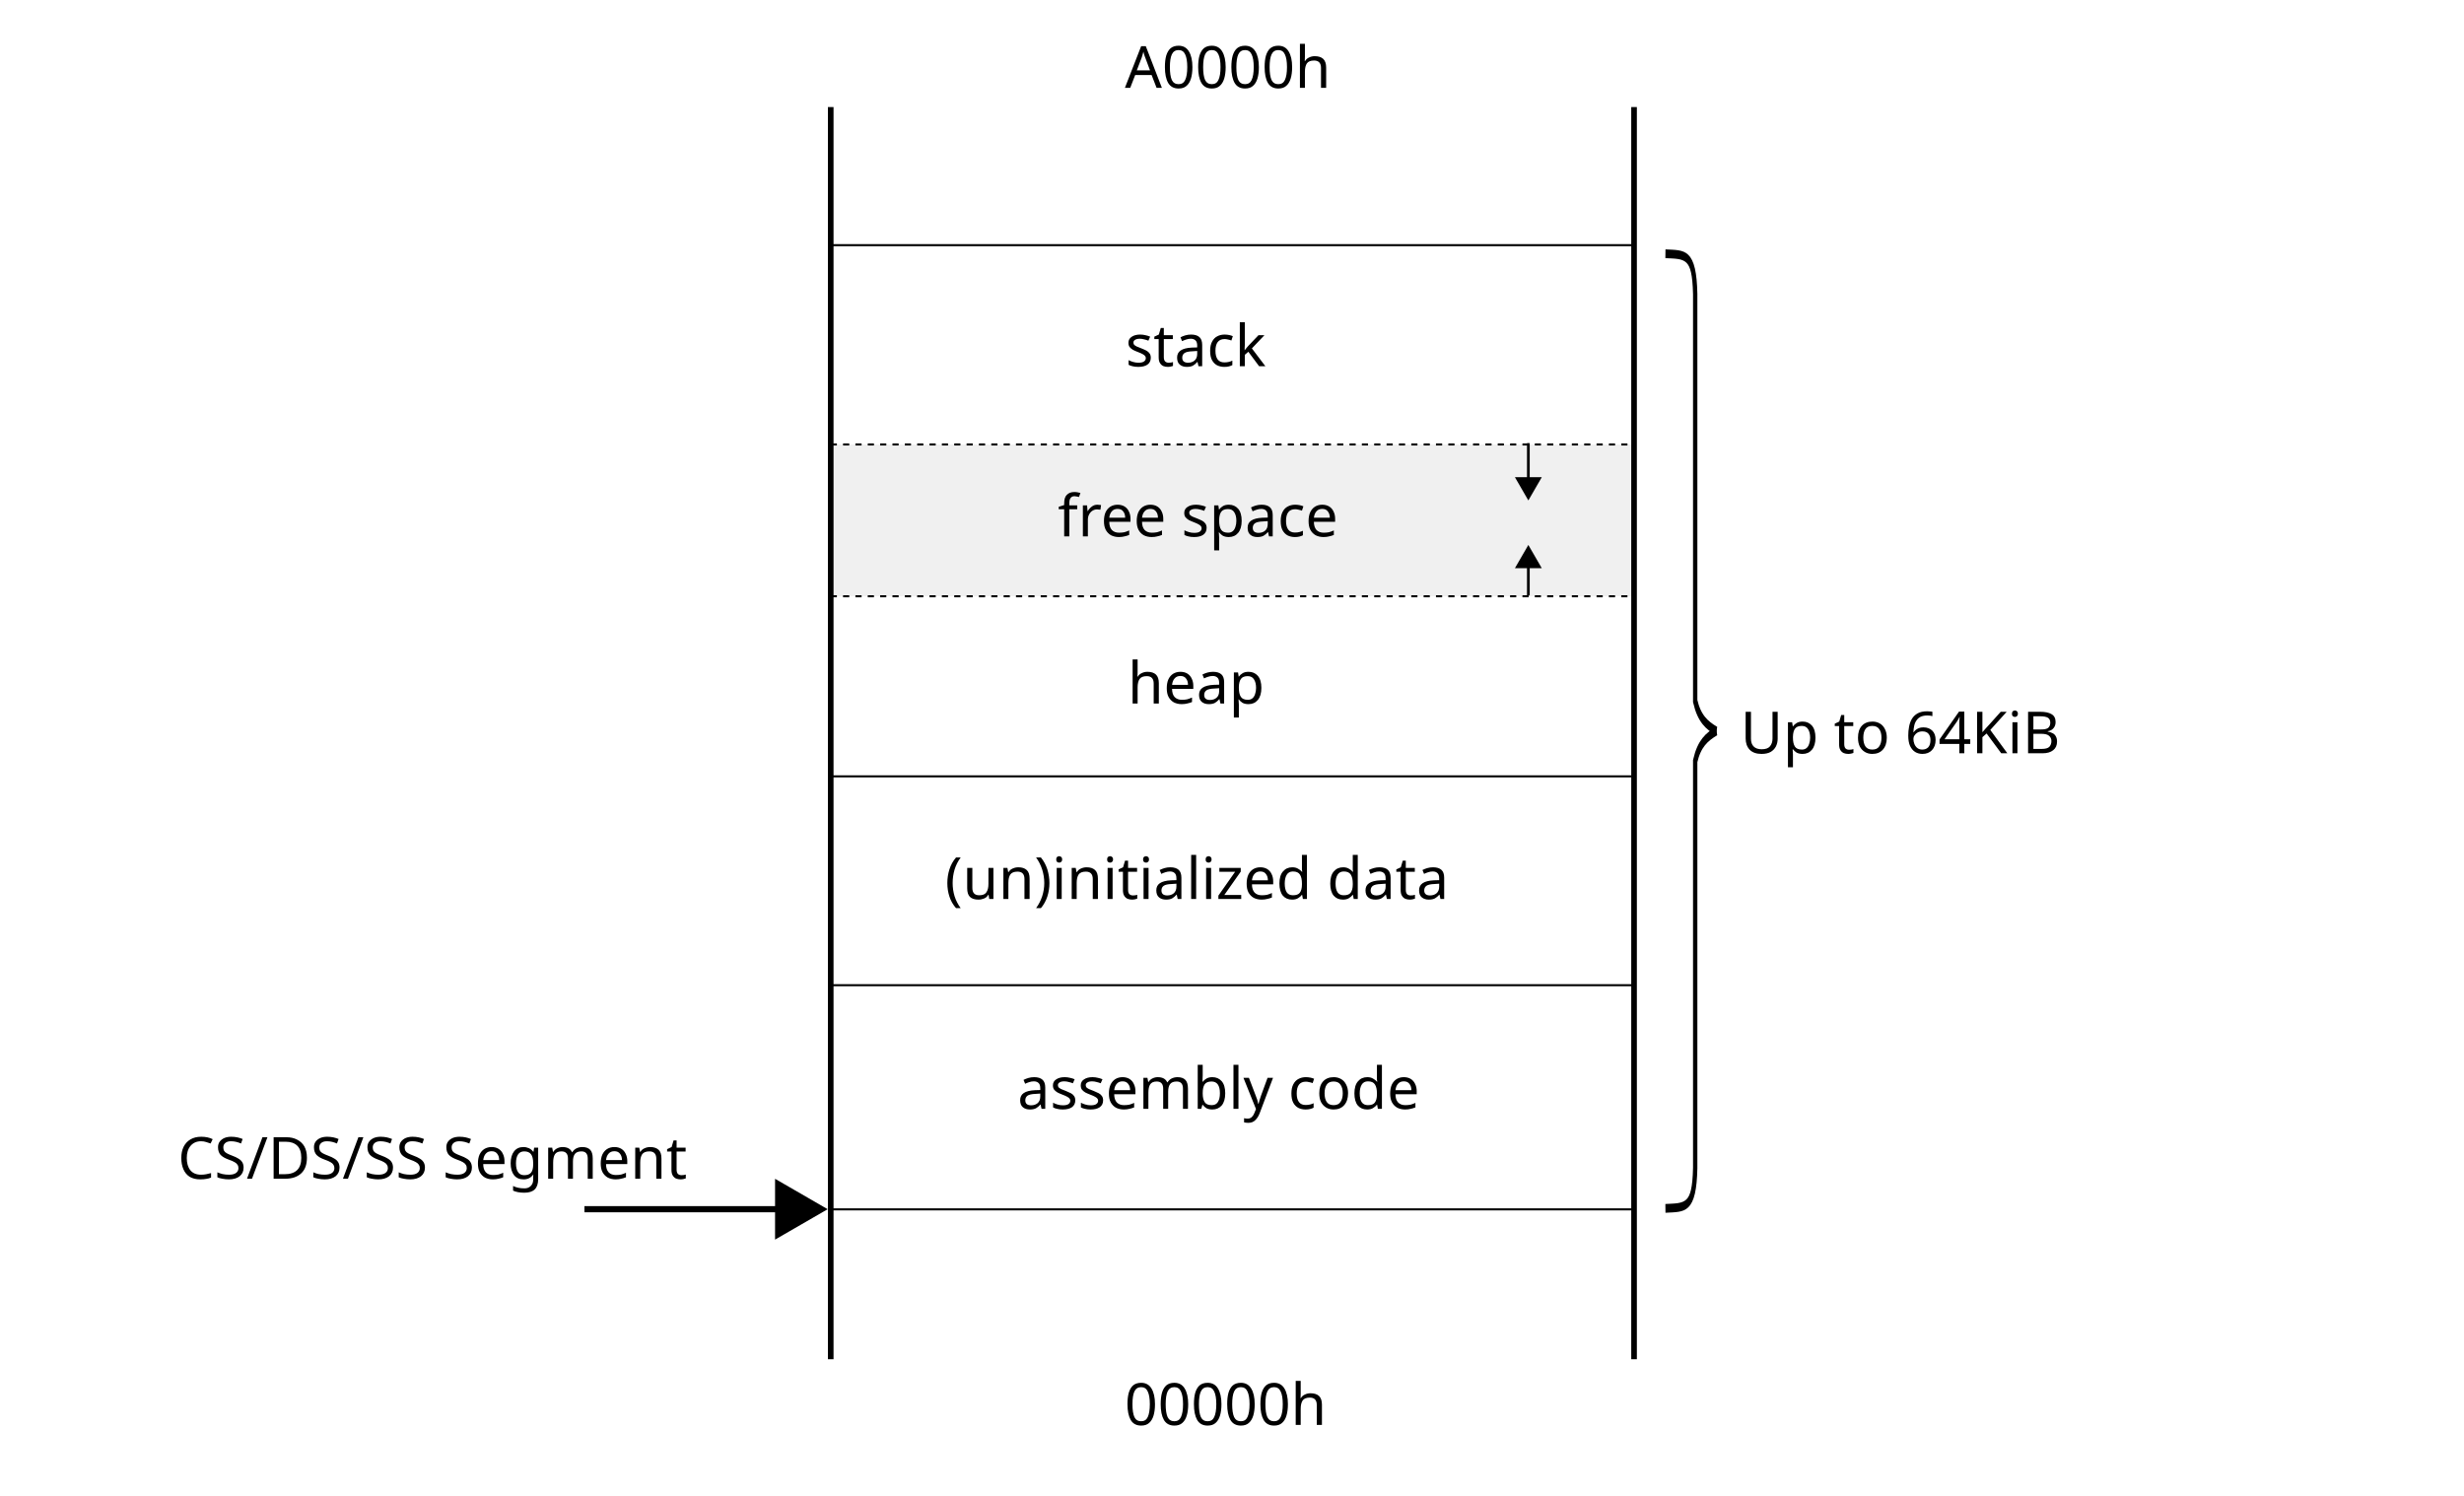
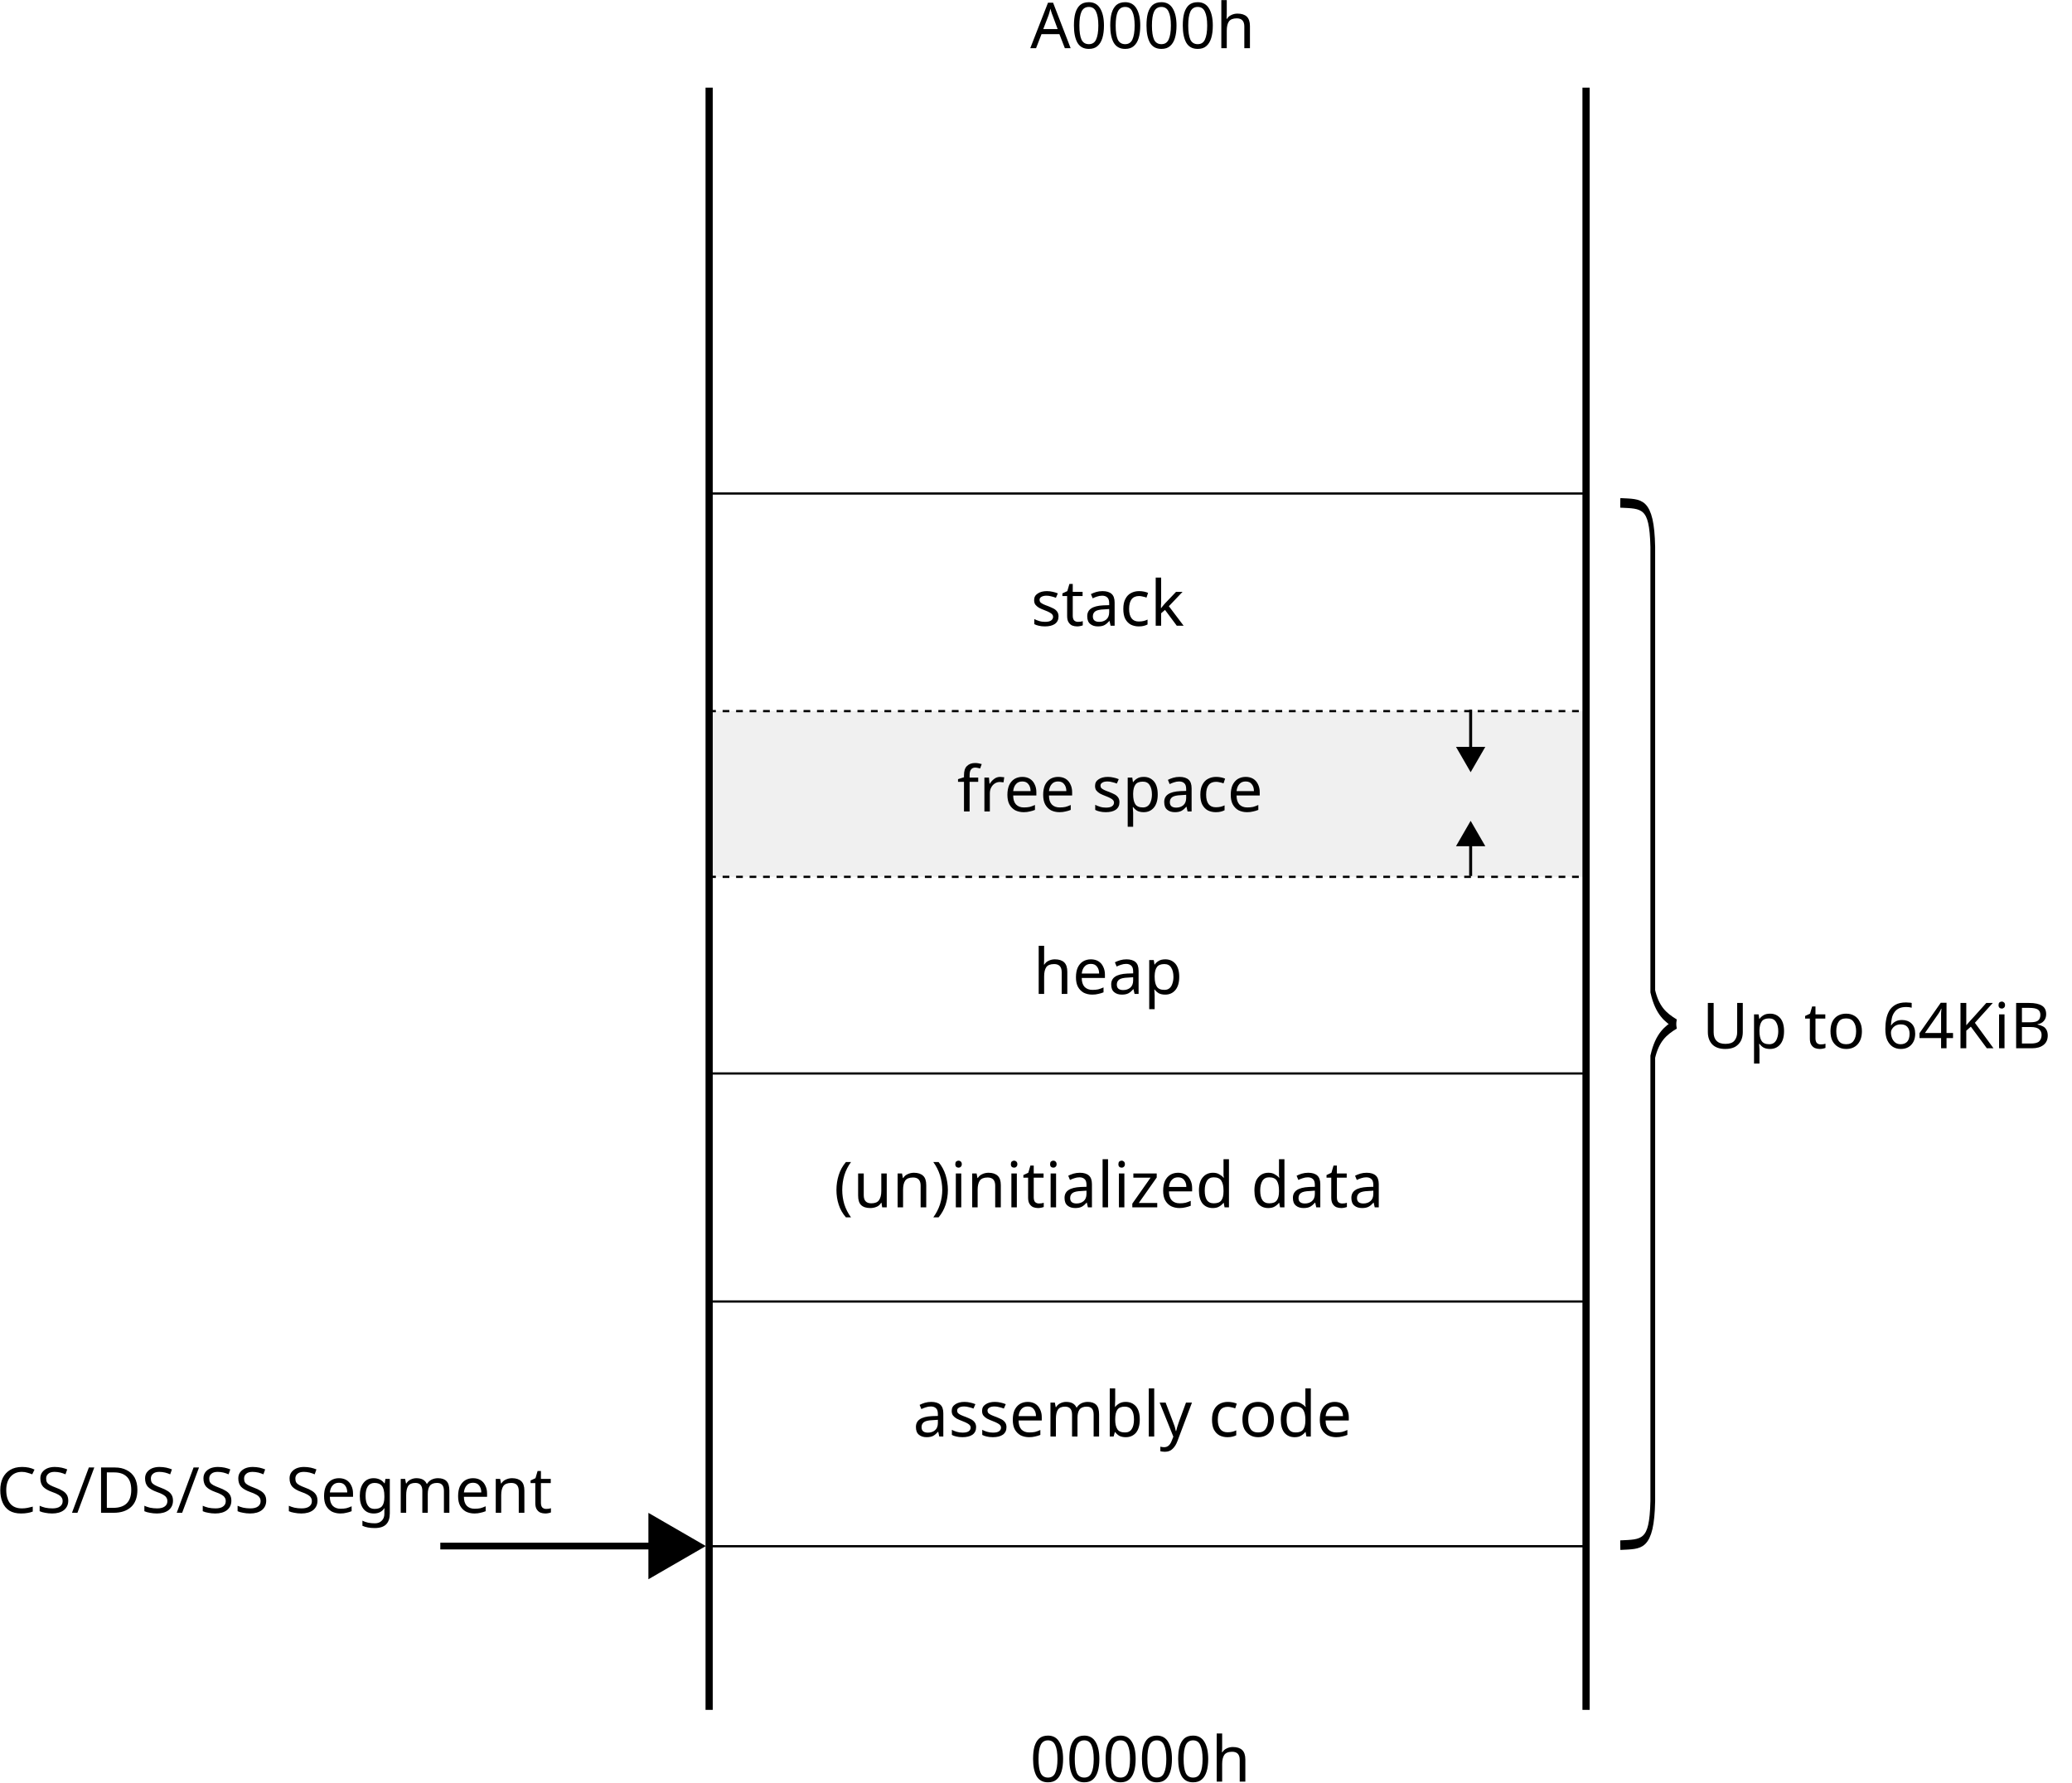
- <svg xmlns="http://www.w3.org/2000/svg" width="239.372mm" height="145.256mm" viewBox="0 0 239.372 145.256" version="1.1" id="svg8">
+ <svg xmlns="http://www.w3.org/2000/svg" width="184.406mm" height="158.616mm" viewBox="0 0 184.406 158.616" version="1.1" id="svg8">
  <defs id="defs2">
    <marker orient="auto" refY="0" refX="0" id="marker2195" style="overflow:visible">
      <path id="path2193" d="M 5.77,0 -2.88,5 V -5 Z" style="fill:#000000;fill-opacity:1;fill-rule:evenodd;stroke:#000000;stroke-width:1pt;stroke-opacity:1" transform="scale(0.8)" />
    </marker>
    <marker orient="auto" refY="0" refX="0" id="TriangleOutL" style="overflow:visible">
      <path id="path1057" d="M 5.77,0 -2.88,5 V -5 Z" style="fill:#000000;fill-opacity:1;fill-rule:evenodd;stroke:#000000;stroke-width:1pt;stroke-opacity:1" transform="scale(0.8)" />
    </marker>
    <marker orient="auto" refY="0" refX="0" id="TriangleOutL-7" style="overflow:visible">
      <path id="path1057-6" d="M 5.77,0 -2.88,5 V -5 Z" style="fill:#000000;fill-opacity:1;fill-rule:evenodd;stroke:#000000;stroke-width:1pt;stroke-opacity:1" transform="scale(0.8)" />
    </marker>
    <marker orient="auto" refY="0" refX="0" id="marker2195-1" style="overflow:visible">
      <path id="path2193-4" d="M 5.77,0 -2.88,5 V -5 Z" style="fill:#000000;fill-opacity:1;fill-rule:evenodd;stroke:#000000;stroke-width:1pt;stroke-opacity:1" transform="scale(0.8)" />
    </marker>
    <marker style="overflow:visible" id="marker2153-9" refX="0" refY="0" orient="auto">
      <path transform="scale(0.8)" style="fill:#000000;fill-opacity:1;fill-rule:evenodd;stroke:#000000;stroke-width:1pt;stroke-opacity:1" d="M 5.77,0 -2.88,5 V -5 Z" id="path2151-1" />
    </marker>
  </defs>
-   <g id="layer1" transform="translate(46.57078,-25.32279)">
+   <g id="layer1" transform="translate(28.98178,-5.22658)">
    <rect style="display:none;opacity:1;vector-effect:none;fill:none;fill-opacity:1;stroke:#000000;stroke-width:1.625;stroke-linecap:butt;stroke-linejoin:bevel;stroke-miterlimit:4;stroke-dasharray:none;stroke-dashoffset:0;stroke-opacity:1;paint-order:normal" id="rect891" width="237.747" height="143.631" x="-45.758" y="26.135" />
    <path style="fill:none;stroke:#000000;stroke-width:0.6;stroke-linecap:butt;stroke-linejoin:miter;stroke-miterlimit:4;stroke-dasharray:none;stroke-opacity:1;marker-end:url(#TriangleOutL)" d="M 10.205,142.805 H 30.427" id="path913" />
    <text xml:space="preserve" style="font-style:normal;font-variant:normal;font-weight:normal;font-stretch:normal;font-size:5.644px;line-height:1.25;font-family:sans-serif;-inkscape-font-specification:'sans-serif, Normal';font-variant-ligatures:normal;font-variant-caps:normal;font-variant-numeric:normal;font-feature-settings:normal;text-align:start;letter-spacing:0px;word-spacing:0px;writing-mode:lr-tb;text-anchor:start;fill:#000000;fill-opacity:1;stroke:none;stroke-width:0.265" x="-29.299" y="139.845" id="text2619-7">
      <tspan id="tspan2617-8" x="-29.299" y="139.845" style="stroke-width:0.265">CS/DS/SS Segment</tspan>
    </text>
    <text xml:space="preserve" style="font-style:normal;font-variant:normal;font-weight:normal;font-stretch:normal;font-size:5.644px;line-height:1.25;font-family:sans-serif;-inkscape-font-specification:'sans-serif, Normal';font-variant-ligatures:normal;font-variant-caps:normal;font-variant-numeric:normal;font-feature-settings:normal;text-align:start;letter-spacing:0px;word-spacing:0px;writing-mode:lr-tb;text-anchor:start;fill:#000000;fill-opacity:1;stroke:none;stroke-width:0.265" x="122.516" y="98.504" id="text2662-8">
      <tspan id="tspan2660-2" x="122.516" y="98.504" style="stroke-width:0.265">Up to 64KiB</tspan>
    </text>
    <rect style="opacity:1;vector-effect:none;fill:#f0f0f0;fill-opacity:1;stroke:none;stroke-width:0.648;stroke-linecap:butt;stroke-linejoin:bevel;stroke-miterlimit:4;stroke-dasharray:none;stroke-dashoffset:0;stroke-opacity:1;paint-order:normal" id="rect2141-0" width="78.043" height="14.748" x="34.131" y="68.506" />
-     <g id="g881-7" transform="matrix(1,0,0,1.371046,-3.286484,-31.42149)" style="stroke-width:0.547;stroke-miterlimit:4;stroke-dasharray:none">
-       <path id="path815-5" d="M 37.418,48.974 V 137.707" style="fill:none;stroke:#000000;stroke-width:0.547;stroke-linecap:butt;stroke-linejoin:miter;stroke-miterlimit:4;stroke-dasharray:none;stroke-opacity:1" />
-       <path id="path815-4-8" d="M 115.46,48.974 V 137.707" style="fill:none;stroke:#000000;stroke-width:0.547;stroke-linecap:butt;stroke-linejoin:miter;stroke-miterlimit:4;stroke-dasharray:none;stroke-opacity:1" />
-     </g>
+     <path style="fill:none;stroke:#000000;stroke-width:0.64;stroke-linecap:butt;stroke-linejoin:miter;stroke-miterlimit:4;stroke-dasharray:none;stroke-opacity:1" d="M 34.131,13.026 V 157.382" id="path815-5" />
+     <path style="fill:none;stroke:#000000;stroke-width:0.64;stroke-linecap:butt;stroke-linejoin:miter;stroke-miterlimit:4;stroke-dasharray:none;stroke-opacity:1" d="M 112.174,13.026 V 157.382" id="path815-4-8" />
    <path style="fill:none;stroke:#000000;stroke-width:0.2;stroke-linecap:butt;stroke-linejoin:miter;stroke-miterlimit:4;stroke-dasharray:none;stroke-opacity:1" d="M 34.131,49.142 H 112.174" id="path832-7" />
    <path style="fill:none;stroke:#000000;stroke-width:0.2;stroke-linecap:butt;stroke-linejoin:miter;stroke-miterlimit:4;stroke-dasharray:none;stroke-opacity:1" d="M 34.131,100.751 H 112.174" id="path832-6-0" />
    <path style="fill:none;stroke:#000000;stroke-width:0.2;stroke-linecap:butt;stroke-linejoin:miter;stroke-miterlimit:4;stroke-dasharray:none;stroke-opacity:1" d="M 34.131,121.042 H 112.174" id="path832-6-2-4" />
    <path style="fill:none;stroke:#000000;stroke-width:0.2;stroke-linecap:butt;stroke-linejoin:miter;stroke-miterlimit:4;stroke-dasharray:0.6, 0.6;stroke-dashoffset:0;stroke-opacity:1" d="M 34.131,68.506 H 112.174" id="path832-6-2-6-8" />
    <path style="fill:none;stroke:#000000;stroke-width:0.2;stroke-linecap:butt;stroke-linejoin:miter;stroke-miterlimit:4;stroke-dasharray:0.6, 0.6;stroke-dashoffset:0;stroke-opacity:1" d="M 34.131,83.254 H 112.174" id="path832-6-2-6-7-0" />
    <path style="fill:none;stroke:#000000;stroke-width:0.2;stroke-linecap:butt;stroke-linejoin:miter;stroke-miterlimit:4;stroke-dasharray:none;stroke-opacity:1" d="M 34.131,142.821 H 112.174" id="path832-6-2-6-7-5-4" />
    <text xml:space="preserve" style="font-style:normal;font-variant:normal;font-weight:normal;font-stretch:normal;font-size:5.644px;line-height:1.25;font-family:sans-serif;-inkscape-font-specification:'sans-serif, Normal';font-variant-ligatures:normal;font-variant-caps:normal;font-variant-numeric:normal;font-feature-settings:normal;text-align:start;letter-spacing:0px;word-spacing:0px;writing-mode:lr-tb;text-anchor:start;fill:#000000;fill-opacity:1;stroke:none;stroke-width:0.265" x="52.27" y="133.051" id="text1439-2">
      <tspan id="tspan1437-96" x="52.27" y="133.051" style="stroke-width:0.265">assembly code</tspan>
    </text>
    <text xml:space="preserve" style="font-style:normal;font-variant:normal;font-weight:normal;font-stretch:normal;font-size:5.644px;line-height:1.25;font-family:sans-serif;-inkscape-font-specification:'sans-serif, Normal';font-variant-ligatures:normal;font-variant-caps:normal;font-variant-numeric:normal;font-feature-settings:normal;text-align:start;letter-spacing:0px;word-spacing:0px;writing-mode:lr-tb;text-anchor:start;fill:#000000;fill-opacity:1;stroke:none;stroke-width:0.265" x="73.384" y="112.661" id="text1439-6-1">
      <tspan x="73.384" y="112.661" style="font-style:normal;font-variant:normal;font-weight:normal;font-stretch:normal;font-size:5.644px;font-family:sans-serif;-inkscape-font-specification:'sans-serif, Normal';font-variant-ligatures:normal;font-variant-caps:normal;font-variant-numeric:normal;font-feature-settings:normal;text-align:center;writing-mode:lr-tb;text-anchor:middle;stroke-width:0.265" id="tspan1459-0">(un)initialized data</tspan>
    </text>
    <text xml:space="preserve" style="font-style:normal;font-variant:normal;font-weight:normal;font-stretch:normal;font-size:5.644px;line-height:1.25;font-family:sans-serif;-inkscape-font-specification:'sans-serif, Normal';font-variant-ligatures:normal;font-variant-caps:normal;font-variant-numeric:normal;font-feature-settings:normal;text-align:start;letter-spacing:0px;word-spacing:0px;writing-mode:lr-tb;text-anchor:start;fill:#000000;fill-opacity:1;stroke:none;stroke-width:0.265" x="73.298" y="93.675" id="text1439-1-42">
      <tspan x="73.298" y="93.675" style="font-style:normal;font-variant:normal;font-weight:normal;font-stretch:normal;font-size:5.644px;font-family:sans-serif;-inkscape-font-specification:'sans-serif, Normal';font-variant-ligatures:normal;font-variant-caps:normal;font-variant-numeric:normal;font-feature-settings:normal;text-align:center;writing-mode:lr-tb;text-anchor:middle;stroke-width:0.265" id="tspan2104-2">heap</tspan>
    </text>
    <text xml:space="preserve" style="font-style:normal;font-variant:normal;font-weight:normal;font-stretch:normal;font-size:5.644px;line-height:1.25;font-family:sans-serif;-inkscape-font-specification:'sans-serif, Normal';font-variant-ligatures:normal;font-variant-caps:normal;font-variant-numeric:normal;font-feature-settings:normal;text-align:start;letter-spacing:0px;word-spacing:0px;writing-mode:lr-tb;text-anchor:start;fill:#000000;fill-opacity:1;stroke:none;stroke-width:0.265" x="73.258" y="60.903" id="text1439-1-4-2">
      <tspan x="73.258" y="60.903" style="font-style:normal;font-variant:normal;font-weight:normal;font-stretch:normal;font-size:5.644px;font-family:sans-serif;-inkscape-font-specification:'sans-serif, Normal';font-variant-ligatures:normal;font-variant-caps:normal;font-variant-numeric:normal;font-feature-settings:normal;text-align:center;writing-mode:lr-tb;text-anchor:middle;stroke-width:0.265" id="tspan2104-1-0">stack</tspan>
    </text>
    <text xml:space="preserve" style="font-style:normal;font-variant:normal;font-weight:normal;font-stretch:normal;font-size:5.644px;line-height:1.25;font-family:sans-serif;-inkscape-font-specification:'sans-serif, Normal';font-variant-ligatures:normal;font-variant-caps:normal;font-variant-numeric:normal;font-feature-settings:normal;text-align:start;letter-spacing:0px;word-spacing:0px;writing-mode:lr-tb;text-anchor:start;fill:#000000;fill-opacity:1;stroke:none;stroke-width:0.265" x="73.486" y="77.436" id="text1439-1-9-5">
      <tspan x="73.486" y="77.436" style="font-style:normal;font-variant:normal;font-weight:normal;font-stretch:normal;font-size:5.644px;font-family:sans-serif;-inkscape-font-specification:'sans-serif, Normal';font-variant-ligatures:normal;font-variant-caps:normal;font-variant-numeric:normal;font-feature-settings:normal;text-align:center;writing-mode:lr-tb;text-anchor:middle;stroke-width:0.265" id="tspan2104-0-5">free space</tspan>
    </text>
    <path style="fill:none;stroke:#000000;stroke-width:0.265;stroke-linecap:butt;stroke-linejoin:miter;stroke-miterlimit:4;stroke-dasharray:none;stroke-opacity:1;marker-end:url(#marker2153-9)" d="m 101.905,68.375 v 4.063" id="path2143-2" />
    <path style="fill:none;stroke:#000000;stroke-width:0.265px;stroke-linecap:butt;stroke-linejoin:miter;stroke-opacity:1;marker-end:url(#marker2195-1)" d="M 101.905,83.177 V 79.775" id="path2185-9" />
-     <text xml:space="preserve" style="font-style:normal;font-variant:normal;font-weight:normal;font-stretch:normal;font-size:5.644px;line-height:1.25;font-family:sans-serif;-inkscape-font-specification:'sans-serif, Normal';font-variant-ligatures:normal;font-variant-caps:normal;font-variant-numeric:normal;font-feature-settings:normal;text-align:start;letter-spacing:0px;word-spacing:0px;writing-mode:lr-tb;text-anchor:start;fill:#000000;fill-opacity:1;stroke:none;stroke-width:0.265" x="62.712" y="33.857" id="text1439-5-0">
-       <tspan id="tspan1437-6-28" x="62.712" y="33.857" style="stroke-width:0.265">A0000h</tspan>
+     <text xml:space="preserve" style="font-style:normal;font-variant:normal;font-weight:normal;font-stretch:normal;font-size:5.644px;line-height:1.25;font-family:sans-serif;-inkscape-font-specification:'sans-serif, Normal';font-variant-ligatures:normal;font-variant-caps:normal;font-variant-numeric:normal;font-feature-settings:normal;text-align:start;letter-spacing:0px;word-spacing:0px;writing-mode:lr-tb;text-anchor:start;fill:#000000;fill-opacity:1;stroke:none;stroke-width:0.265" x="62.712" y="9.515" id="text1439-5-0">
+       <tspan id="tspan1437-6-28" x="62.712" y="9.515" style="stroke-width:0.265">A0000h</tspan>
    </text>
    <text xml:space="preserve" style="font-style:normal;font-variant:normal;font-weight:normal;font-stretch:normal;font-size:5.644px;line-height:1.25;font-family:sans-serif;-inkscape-font-specification:'sans-serif, Normal';font-variant-ligatures:normal;font-variant-caps:normal;font-variant-numeric:normal;font-feature-settings:normal;text-align:start;letter-spacing:0px;word-spacing:0px;writing-mode:lr-tb;text-anchor:start;fill:#000000;fill-opacity:1;stroke:none;stroke-width:0.265" x="62.681" y="163.762" id="text1439-5-8-3">
      <tspan id="tspan1437-6-2-8" x="62.681" y="163.762" style="stroke-width:0.265">00000h</tspan>
    </text>
    <g id="g1197-0-0-2" style="stroke-width:0.172;stroke-miterlimit:4;stroke-dasharray:none" transform="matrix(2.448772,0,0,4.946026,-217.8799,-59.9438)">
      <path id="path1178-4-8-4" d="m 136.028,22.224 c 0.78,0.021 1.146,-0.022 1.181,0.791 v 7.997 c 0.162,0.345 0.457,0.471 0.848,0.588" style="fill:none;stroke:#000000;stroke-width:0.172;stroke-linecap:butt;stroke-linejoin:miter;stroke-miterlimit:4;stroke-dasharray:none;stroke-opacity:1" />
      <path id="path1178-6-1-6-7" d="m 136.028,40.976 c 0.78,-0.021 1.146,0.022 1.181,-0.791 v -7.997 c 0.162,-0.345 0.457,-0.471 0.848,-0.588" style="fill:none;stroke:#000000;stroke-width:0.172;stroke-linecap:butt;stroke-linejoin:miter;stroke-miterlimit:4;stroke-dasharray:none;stroke-opacity:1" />
    </g>
  </g>
</svg>
